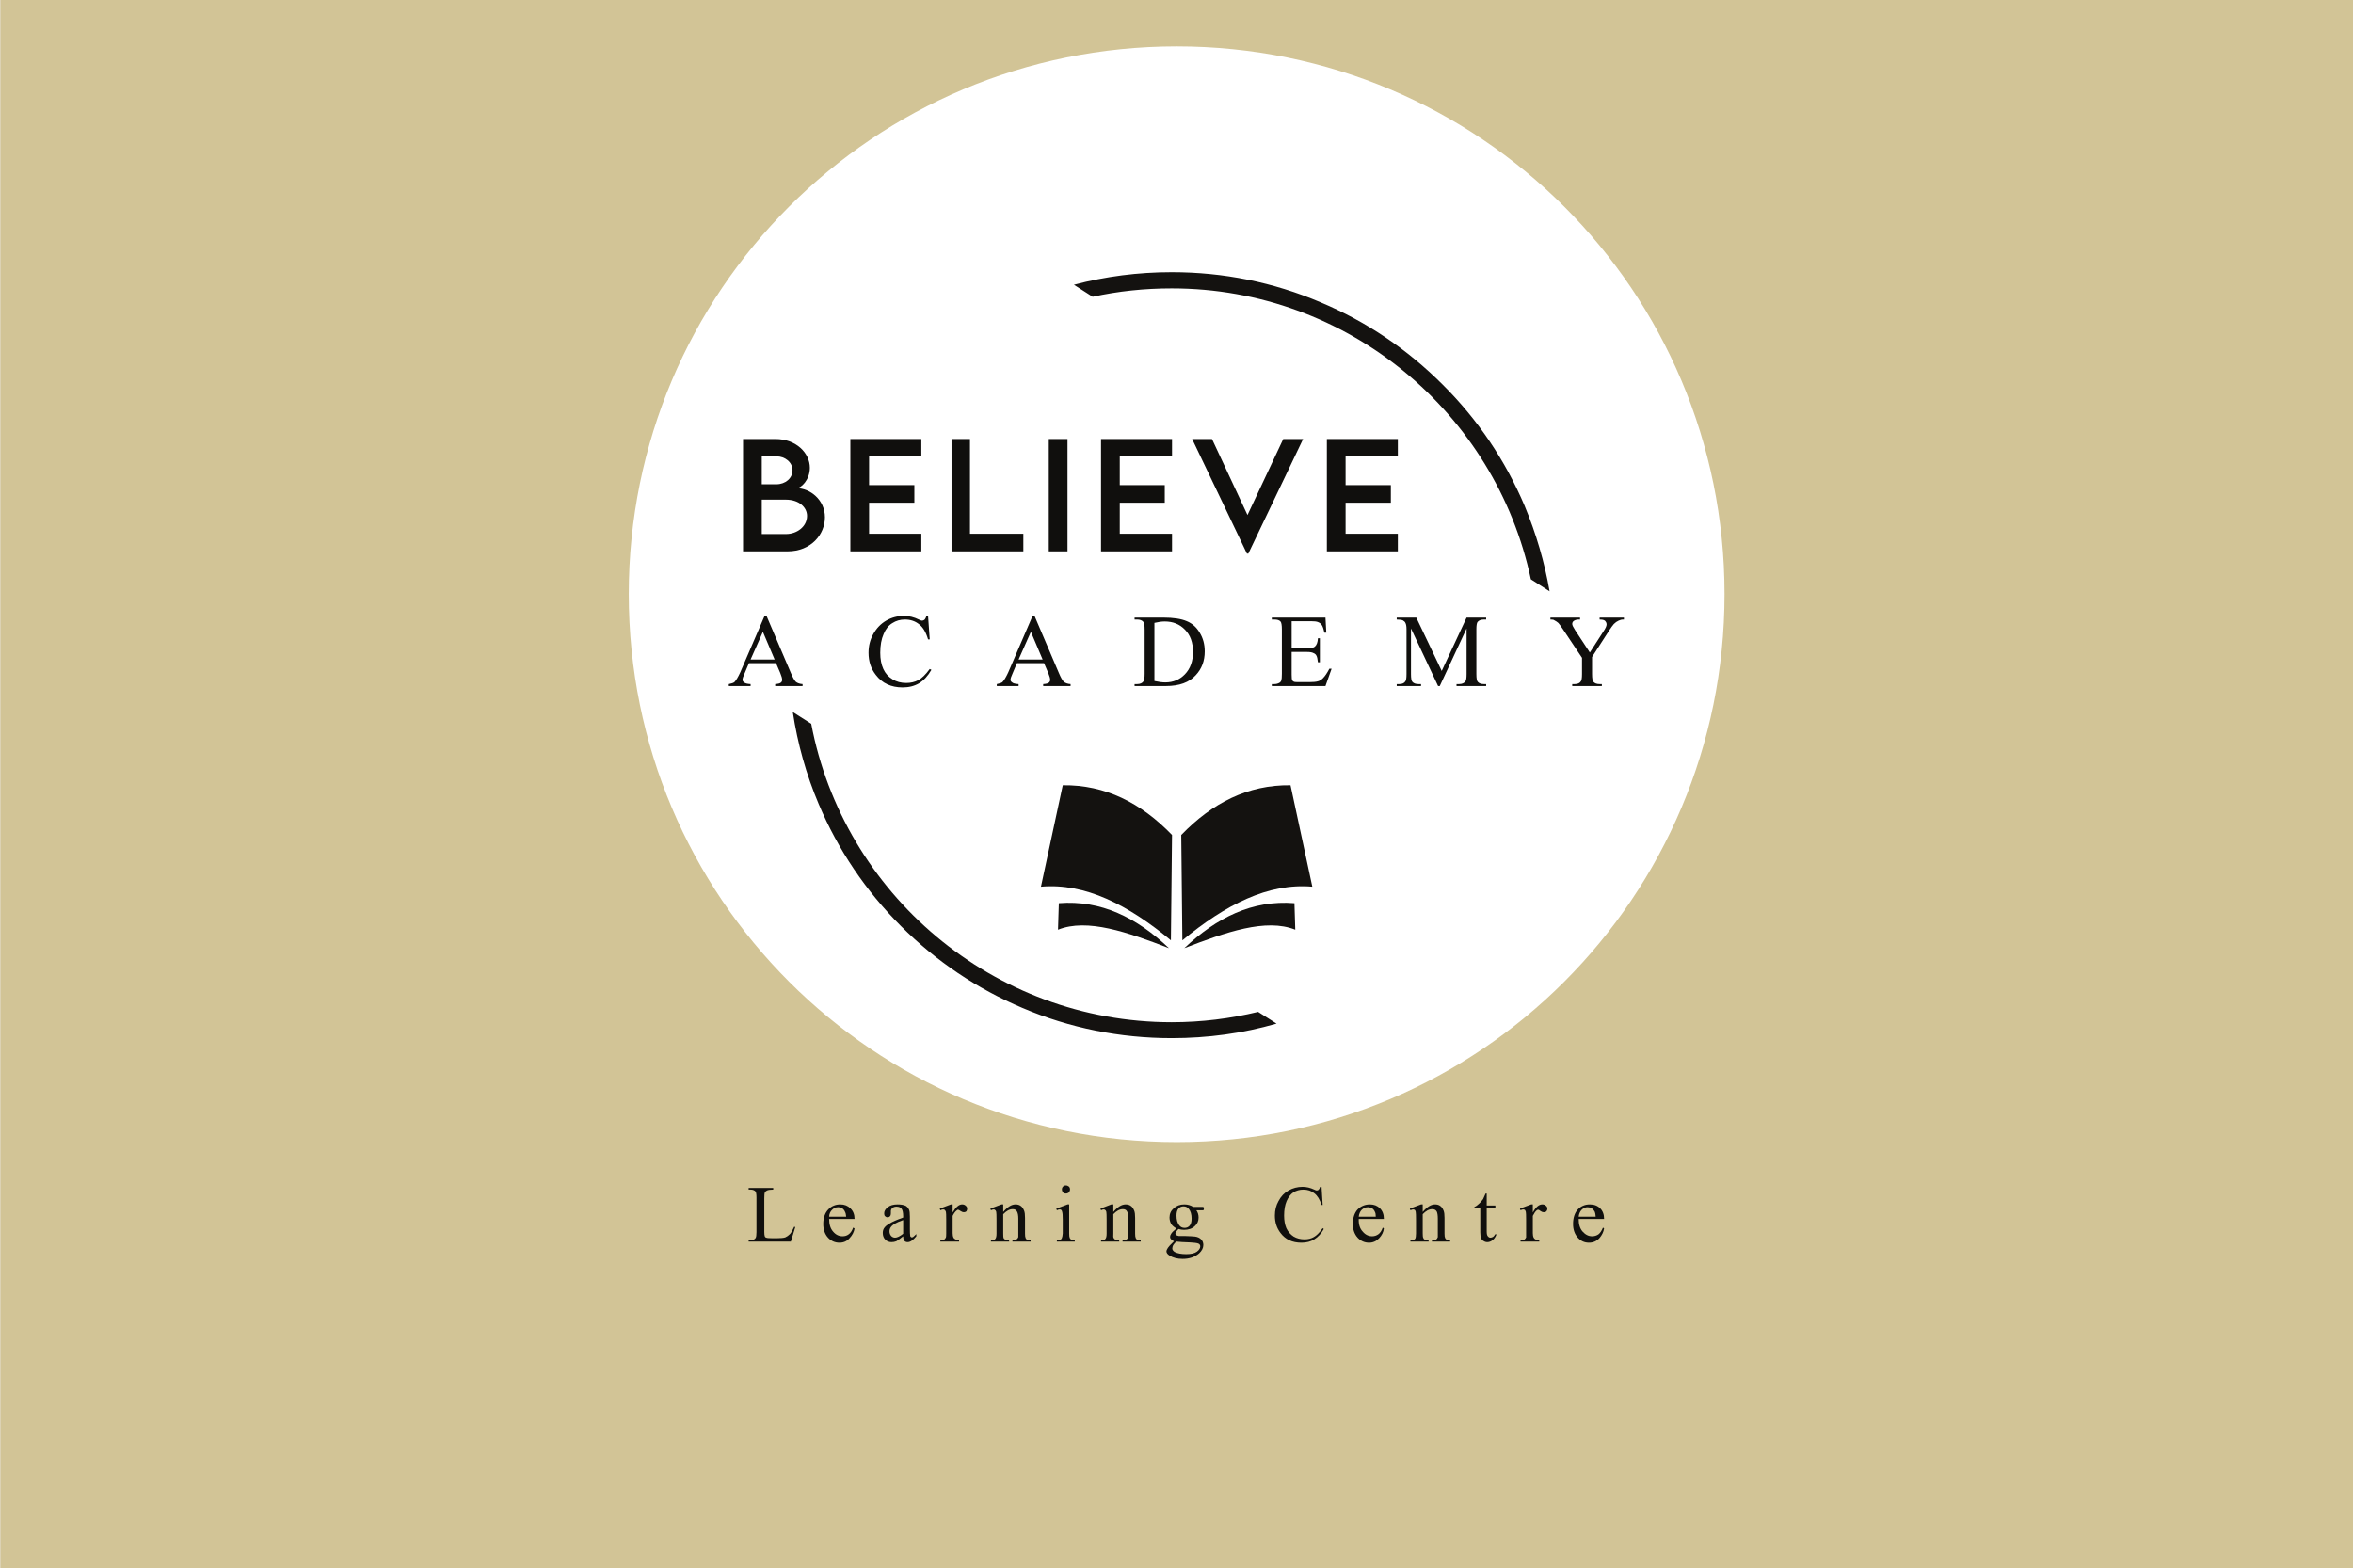
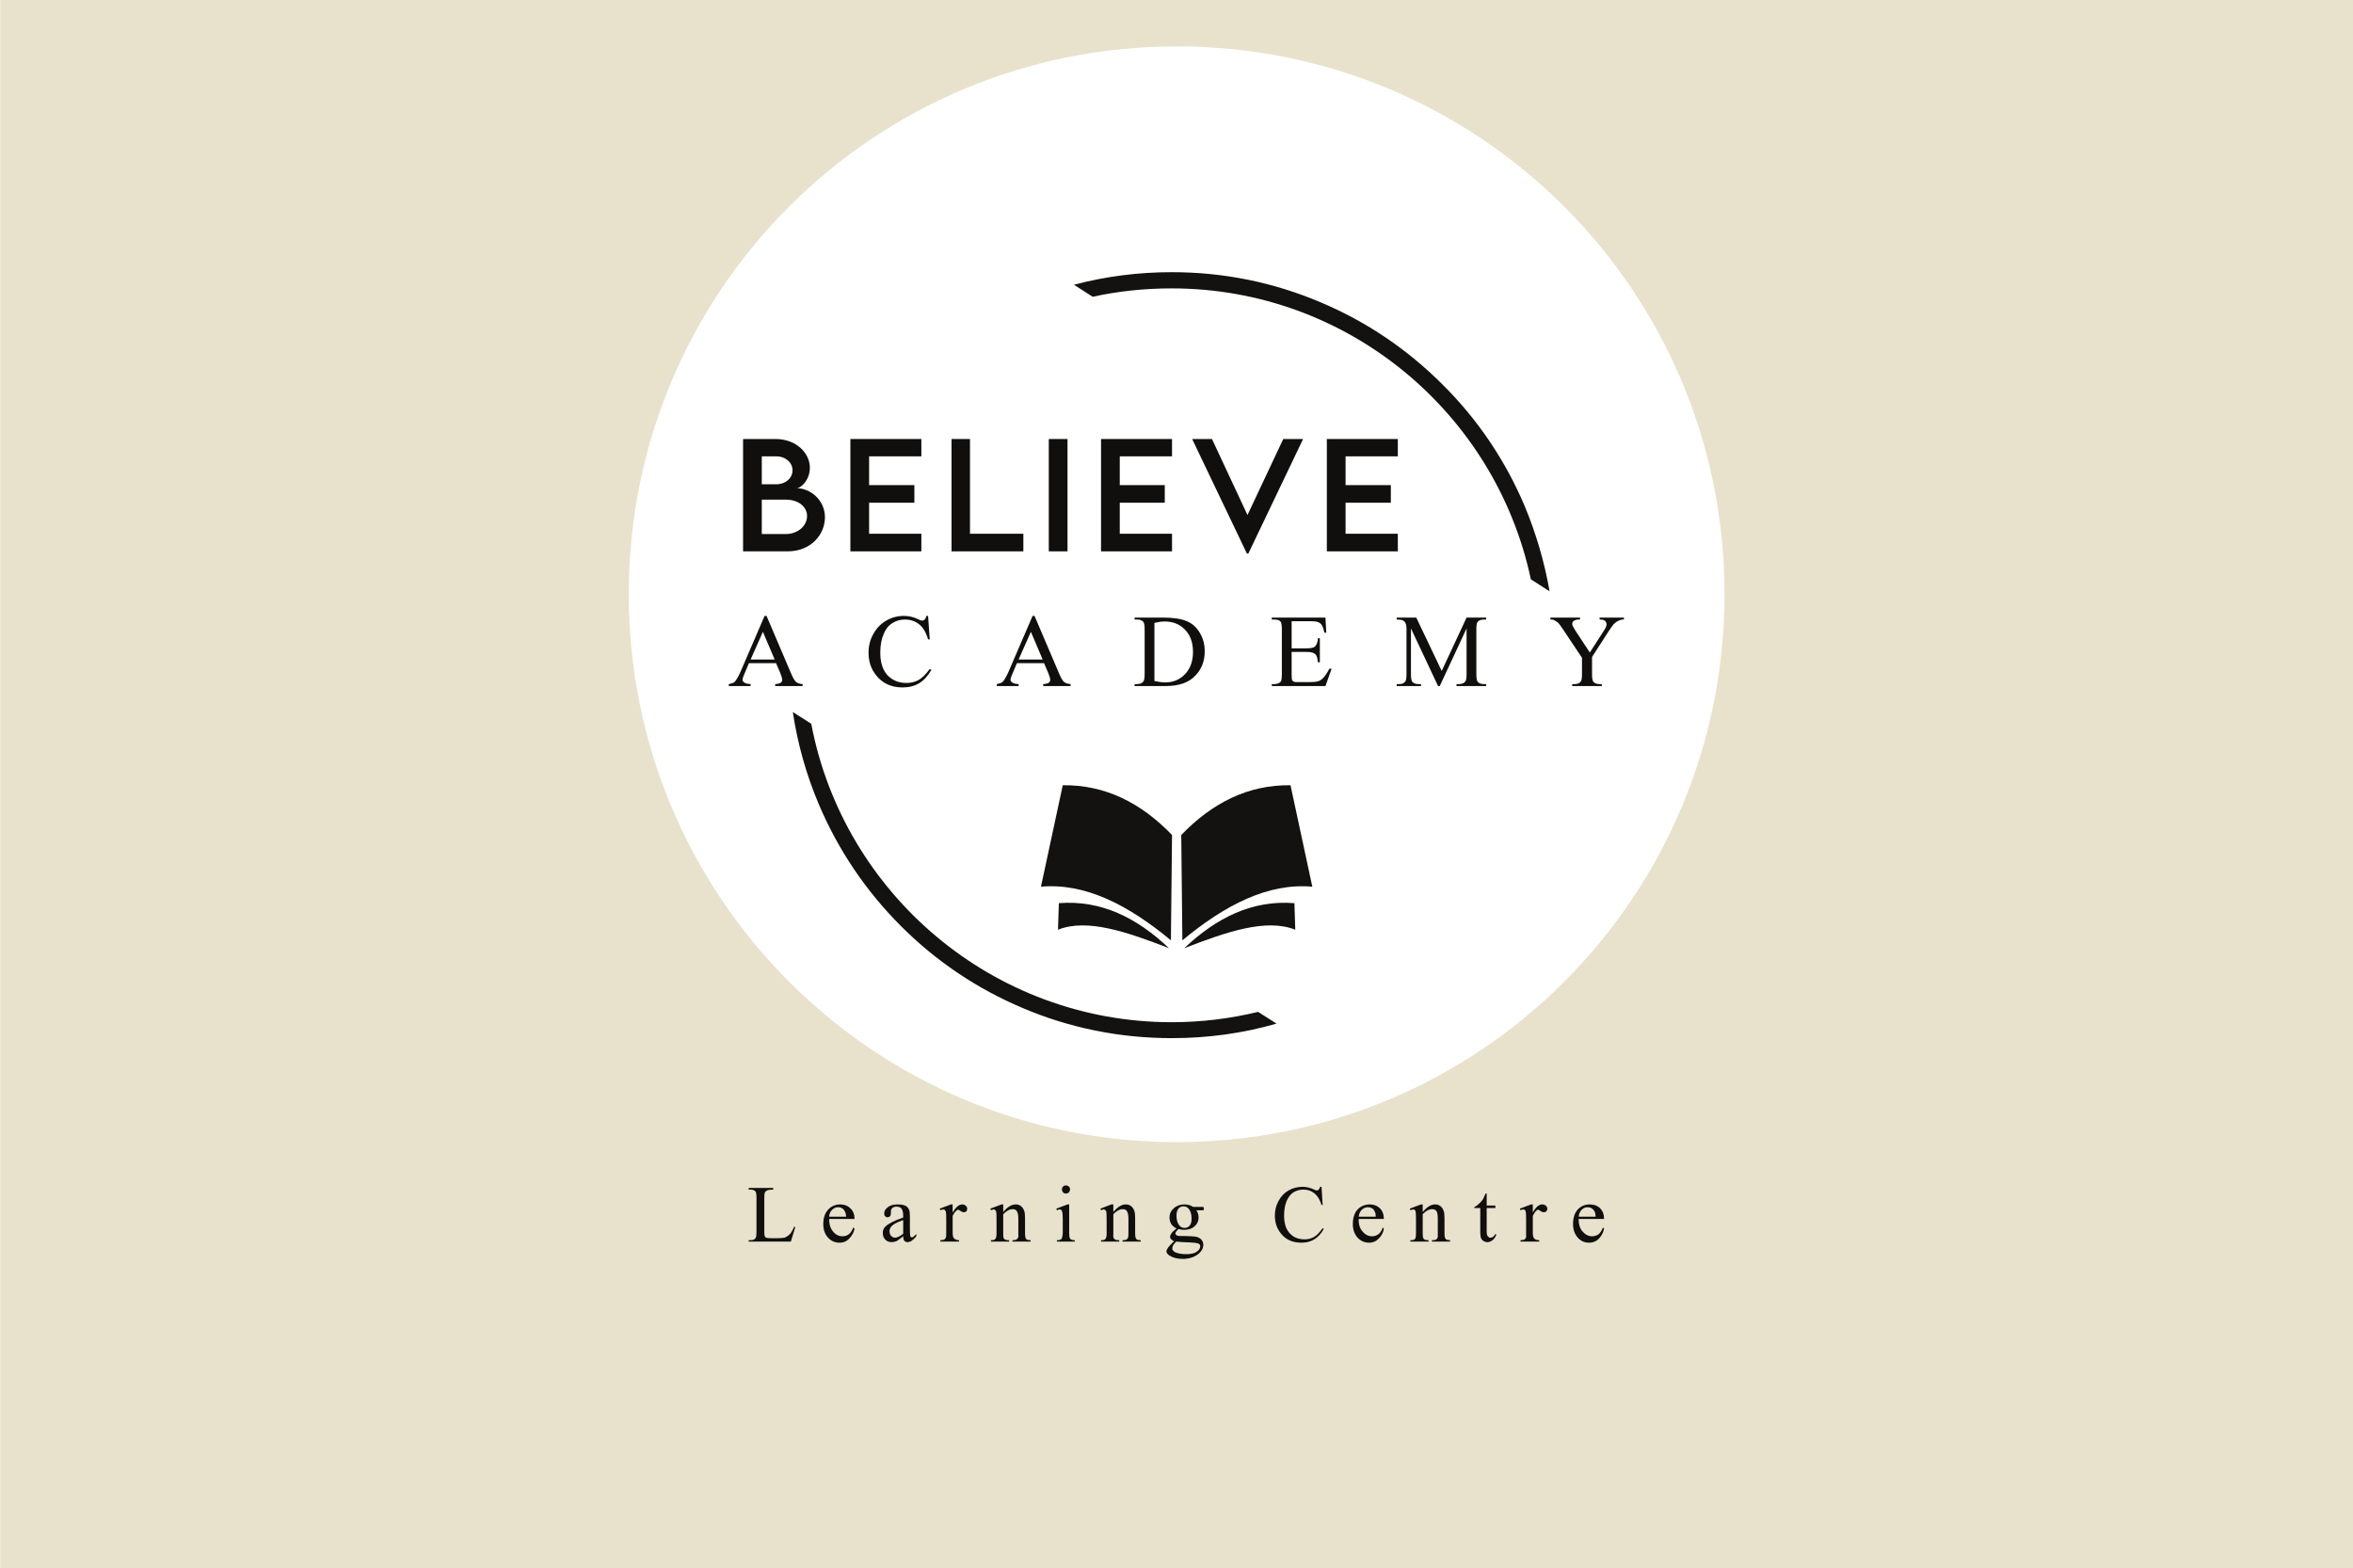
<svg xmlns="http://www.w3.org/2000/svg" version="1.2" viewBox="0 0 842 561" width="842" height="561">
  <defs>
    <clipPath clipPathUnits="userSpaceOnUse" id="cp1">
      <path d="m842 0.01v561.26h-841.89v-561.26z" />
    </clipPath>
  </defs>
-   <style>.a{fill:#d2c496}.b{fill:#fff}.c{fill:#100f0d}.d{fill:#141210}</style>
+   <style>.a{fill:#e8e2cc}.b{fill:#fff}.c{fill:#100f0d}.d{fill:#141210}</style>
  <g clip-path="url(#cp1)">
    <path class="a" d="m842 0v561.3h-841.9v-561.3z" />
  </g>
  <path class="b" d="m225 212.6c0-108.4 87.6-196 196.1-196 108.4 0 196 87.6 196 196 0 108.4-87.6 196.1-196 196.1-108.5 0-196.1-87.7-196.1-196.1z" />
  <path fill-rule="evenodd" class="c" d="m295.2 185.1c0 6.1-4.9 12.2-13.4 12.2h-15.9v-40.2h11.6c7.4 0 12.3 5 12.3 10.3 0 4.4-3.2 7.3-4.7 7.3 4.7 0 10.1 4.1 10.1 10.4zm-22.6-21.8v10h5.2c3.3 0 5.8-2.2 5.8-5 0-2.9-2.7-5-5.7-5zm16.2 21.3c0-3-2.8-5.8-7.6-5.8h-8.6v12.3h8.7c3.8 0 7.5-2.6 7.5-6.5z" />
  <path class="c" d="m329.7 163.3v-6.2h-25.4v40.2h25.4v-6.3h-18.7v-11.1h16.2v-6.3h-16.2v-10.3z" />
  <path class="c" d="m347.1 191v-33.9h-6.6v40.2h25.7v-6.3z" />
  <path class="c" d="m382 157.1v40.2h-6.7v-40.2z" />
  <path class="c" d="m419.4 163.3v-6.2h-25.4v40.2h25.4v-6.3h-18.7v-11.1h16.1v-6.3h-16.1v-10.3z" />
  <path class="c" d="m459.2 157.1l-12.8 27.2-12.7-27.2h-7.1l19.6 41h0.5l19.6-41z" />
  <path class="c" d="m500.2 163.3v-6.2h-25.4v40.2h25.4v-6.3h-18.7v-11.1h16.2v-6.3h-16.2v-10.3z" />
  <path fill-rule="evenodd" class="c" d="m277.7 237.3h-9.7l-1.6 3.8q-0.7 1.5-0.7 2.2 0 0.5 0.6 0.9 0.5 0.5 2.3 0.6v0.7h-7.8v-0.7q1.5-0.3 2-0.7 0.9-0.9 2.1-3.5l8.7-20.2h0.7l8.7 20.4q1 2.4 1.8 3.2 0.9 0.7 2.4 0.8v0.7h-9.8v-0.7q1.5-0.1 2-0.5 0.5-0.4 0.5-1 0-0.8-0.7-2.5zm-0.5-1.3l-4.2-9.9-4.4 9.9z" />
  <path class="c" d="m332.1 220.4l0.6 8.4h-0.6q-1.1-3.8-3.2-5.4-2.1-1.7-5.1-1.7-2.5 0-4.5 1.3-2 1.2-3.1 3.9-1.2 2.7-1.2 6.7 0 3.4 1.1 5.8 1.1 2.4 3.3 3.7 2.1 1.3 4.9 1.3 2.4 0 4.3-1 1.9-1 4.1-4l0.6 0.3q-1.9 3.3-4.4 4.8-2.5 1.5-5.9 1.5-6.2 0-9.6-4.5-2.6-3.3-2.6-7.9 0-3.7 1.7-6.7 1.7-3.1 4.6-4.8 2.9-1.7 6.4-1.7 2.7 0 5.3 1.3 0.8 0.4 1.1 0.4 0.5 0 0.9-0.3 0.5-0.5 0.7-1.4z" />
  <path fill-rule="evenodd" class="c" d="m373.6 237.3h-9.7l-1.6 3.8q-0.7 1.5-0.7 2.2 0 0.5 0.6 0.9 0.5 0.5 2.3 0.6v0.7h-7.8v-0.7q1.5-0.3 2-0.7 0.9-0.9 2.1-3.5l8.7-20.2h0.7l8.7 20.4q1 2.4 1.8 3.2 0.9 0.7 2.4 0.8v0.7h-9.8v-0.7q1.5-0.1 2-0.5 0.5-0.4 0.5-1 0-0.8-0.7-2.5zm-0.5-1.3l-4.2-9.9-4.4 9.9z" />
  <path fill-rule="evenodd" class="c" d="m406 245.5v-0.7h0.9q1.6 0 2.3-1 0.4-0.6 0.4-2.7v-15.8q0-2.3-0.5-2.8-0.7-0.8-2.2-0.8h-0.9v-0.7h10.2q5.5 0 8.5 1.3 2.9 1.2 4.6 4.1 1.8 2.9 1.8 6.7 0 5.1-3.2 8.5-3.5 3.9-10.7 3.9zm7.1-1.8q2.3 0.5 3.9 0.5 4.2 0 7-2.9 2.9-3 2.9-8 0-5.1-2.9-8-2.8-2.9-7.2-2.9-1.6 0-3.7 0.5z" />
  <path class="c" d="m462.2 222.3v9.7h5.5q2.1 0 2.8-0.6 1-0.9 1.1-3h0.7v8.6h-0.7q-0.2-1.8-0.5-2.3-0.3-0.7-1.1-1-0.7-0.4-2.3-0.4h-5.5v8.1q0 1.6 0.2 2 0.1 0.3 0.5 0.5 0.3 0.2 1.4 0.2h4.2q2.1 0 3.1-0.3 0.9-0.2 1.8-1.1 1.1-1.1 2.3-3.4h0.8l-2.2 6.2h-19.2v-0.7h0.9q0.9 0 1.7-0.4 0.6-0.3 0.8-0.9 0.2-0.6 0.2-2.4v-15.8q0-2.4-0.5-2.9-0.6-0.7-2.2-0.7h-0.9v-0.7h19.2l0.3 5.4h-0.7q-0.4-2-0.9-2.7-0.4-0.7-1.4-1.1-0.7-0.3-2.5-0.3z" />
  <path class="c" d="m514.6 245.5l-9.7-20.6v16.3q0 2.3 0.5 2.8 0.7 0.8 2.2 0.8h0.9v0.7h-8.7v-0.7h0.9q1.6 0 2.2-1 0.4-0.5 0.4-2.6v-16q0-1.6-0.4-2.3-0.2-0.5-0.9-0.9-0.7-0.3-2.2-0.3v-0.7h7l9.1 19.1 8.9-19.1h7v0.7h-0.8q-1.6 0-2.3 0.9-0.4 0.6-0.4 2.6v16q0 2.3 0.5 2.8 0.7 0.8 2.2 0.8h0.8v0.7h-10.6v-0.7h0.9q1.6 0 2.3-1 0.4-0.5 0.4-2.6v-16.3l-9.6 20.6z" />
  <path class="c" d="m572.4 221h8.7v0.7h-0.5q-0.5 0-1.4 0.4-0.9 0.4-1.7 1.2-0.7 0.8-1.8 2.5l-6 9.3v6.1q0 2.3 0.5 2.8 0.7 0.8 2.2 0.8h0.8v0.7h-10.6v-0.7h0.9q1.6 0 2.2-1 0.4-0.5 0.4-2.6v-5.8l-6.8-10.2q-1.2-1.8-1.7-2.3-0.4-0.4-1.7-1.1-0.4-0.1-1.1-0.1v-0.7h10.6v0.7h-0.5q-0.9 0-1.6 0.4-0.7 0.4-0.7 1.2 0 0.6 1.1 2.3l5.2 7.9 4.9-7.6q1.1-1.6 1.1-2.5 0-0.5-0.3-0.9-0.2-0.4-0.7-0.6-0.5-0.2-1.5-0.2z" />
  <path fill-rule="evenodd" class="d" d="m423.1 336.5c15.3-12.7 30.7-20.6 46.5-19.2l-7.8-36.3c-15.2-0.2-28 6.3-39.1 17.8z" />
  <path fill-rule="evenodd" class="d" d="m423.8 339.3c11.5-10.9 24.3-17.3 39.4-16.1l0.3 9.5c-10.5-4.2-24.9 0.9-39.7 6.6z" />
  <path fill-rule="evenodd" class="d" d="m419.4 298.8c-11.1-11.5-23.9-18-39.1-17.8l-7.8 36.3c15.8-1.4 31.2 6.5 46.5 19.2z" />
  <path fill-rule="evenodd" class="d" d="m418.3 339.3c-11.5-10.9-24.3-17.3-39.4-16.1l-0.3 9.5c10.5-4.2 24.9 0.9 39.7 6.6z" />
  <path class="d" d="m419.3 365.8c-64 0-117.5-46.1-129-106.8l-6.6-4.2c1.7 11.3 4.8 22.4 9.3 33 6.9 16.3 16.8 31 29.4 43.6 12.6 12.6 27.2 22.4 43.5 29.3 16.9 7.2 34.9 10.8 53.4 10.8 12.8 0 25.4-1.7 37.5-5.2l-6.6-4.2c-9.9 2.4-20.3 3.7-30.9 3.7zm126.3-184.7c-6.9-16.3-16.8-31-29.4-43.5-12.6-12.6-27.2-22.5-43.6-29.4-16.9-7.2-34.8-10.8-53.3-10.8-12 0-23.7 1.5-35 4.5l6.7 4.3c9.1-2 18.6-3 28.3-3 63.1 0 115.9 44.7 128.5 104.1l6.7 4.3c-1.8-10.4-4.8-20.6-8.9-30.5z" />
  <path class="c" d="m284.2 439l0.4 0.1-1.6 5.2h-15.1v-0.5h0.7q1.3 0 1.8-0.8 0.3-0.5 0.3-2.1v-12.4q0-1.8-0.4-2.2-0.6-0.6-1.7-0.6h-0.7v-0.6h8.8v0.6q-1.5 0-2.2 0.3-0.6 0.3-0.8 0.7-0.2 0.4-0.2 2.2v12q0 1.1 0.2 1.6 0.1 0.3 0.5 0.4 0.4 0.2 2.3 0.2h1.4q2.2 0 3.1-0.3 0.9-0.4 1.7-1.2 0.7-0.8 1.5-2.6z" />
  <path fill-rule="evenodd" class="c" d="m296.7 436.2q0 2.9 1.4 4.5 1.4 1.7 3.4 1.7 1.3 0 2.2-0.7 1-0.7 1.6-2.4l0.5 0.3q-0.3 1.9-1.8 3.5-1.4 1.6-3.6 1.6-2.4 0-4.1-1.8-1.7-1.9-1.7-4.9 0-3.3 1.8-5.2 1.7-1.8 4.3-1.8 2.2 0 3.6 1.4 1.5 1.4 1.5 3.8zm0-0.8h6.1q-0.1-1.2-0.4-1.7-0.3-0.8-1-1.3-0.7-0.4-1.5-0.4-1.2 0-2.1 0.9-1 0.9-1.1 2.5z" />
  <path fill-rule="evenodd" class="c" d="m323.2 442.4q-2 1.6-2.5 1.8-0.8 0.3-1.7 0.3-1.3 0-2.2-0.9-0.9-0.9-0.9-2.4 0-0.9 0.4-1.6 0.6-1 2.1-1.8 1.4-0.9 4.8-2.1v-0.5q0-1.9-0.6-2.7-0.6-0.7-1.8-0.7-0.9 0-1.5 0.5-0.5 0.5-0.5 1.1v0.8q0 0.7-0.3 1-0.3 0.4-0.9 0.4-0.5 0-0.9-0.4-0.3-0.3-0.3-1 0-1.2 1.3-2.2 1.2-1 3.5-1 1.8 0 2.9 0.5 0.8 0.5 1.2 1.4 0.3 0.6 0.3 2.5v4.4q0 1.8 0.1 2.3 0 0.4 0.2 0.5 0.2 0.2 0.4 0.2 0.2 0 0.4-0.1 0.3-0.2 1.2-1.1v0.8q-1.7 2.1-3.1 2.1-0.7 0-1.1-0.4-0.5-0.5-0.5-1.7zm0-0.9v-4.9q-2.2 0.8-2.8 1.2-1.1 0.6-1.6 1.3-0.5 0.7-0.5 1.5 0 1 0.6 1.7 0.6 0.6 1.4 0.6 1.1 0 2.9-1.4z" />
  <path class="c" d="m340.9 431v2.9q1.7-2.9 3.4-2.9 0.8 0 1.3 0.5 0.5 0.4 0.5 1 0 0.6-0.3 1-0.4 0.3-0.9 0.3-0.5 0-1.1-0.4-0.7-0.5-1-0.5-0.2 0-0.5 0.3-0.7 0.5-1.4 1.9v6.2q0 1 0.3 1.6 0.2 0.4 0.7 0.6 0.4 0.3 1.3 0.3v0.5h-6.7v-0.5q1 0 1.5-0.3 0.3-0.3 0.5-0.7 0.1-0.3 0.1-1.4v-5q0-2.3-0.1-2.7-0.1-0.4-0.4-0.7-0.2-0.2-0.6-0.2-0.4 0-1 0.3l-0.2-0.6 4-1.5z" />
  <path class="c" d="m359 433.7q2.3-2.7 4.4-2.7 1.1 0 1.8 0.5 0.8 0.5 1.3 1.8 0.3 0.8 0.3 2.5v5.6q0 1.2 0.2 1.6 0.1 0.4 0.5 0.6 0.3 0.2 1.3 0.2v0.5h-6.5v-0.5h0.3q0.9 0 1.2-0.3 0.4-0.3 0.6-0.8 0-0.2 0-1.3v-5.3q0-1.8-0.5-2.6-0.4-0.8-1.5-0.8-1.7 0-3.4 1.8v6.9q0 1.3 0.1 1.6 0.2 0.4 0.6 0.6 0.3 0.2 1.4 0.2v0.5h-6.5v-0.5h0.3q1 0 1.3-0.5 0.4-0.5 0.4-1.9v-4.8q0-2.4-0.1-2.9-0.1-0.5-0.4-0.7-0.2-0.2-0.5-0.2-0.4 0-1 0.3l-0.2-0.6 4-1.5h0.6z" />
  <path class="c" d="m381.4 424.2q0.6 0 1.1 0.4 0.4 0.4 0.4 1 0 0.6-0.4 1.1-0.5 0.4-1.1 0.4-0.6 0-1-0.4-0.4-0.5-0.4-1.1 0-0.6 0.4-1 0.4-0.4 1-0.4zm1.2 6.8v10.4q0 1.2 0.2 1.6 0.2 0.4 0.5 0.6 0.4 0.2 1.3 0.2v0.5h-6.4v-0.5q1 0 1.3-0.2 0.4-0.2 0.5-0.6 0.2-0.4 0.3-1.6v-5q0-2.1-0.2-2.7-0.1-0.5-0.3-0.7-0.2-0.2-0.6-0.2-0.4 0-1 0.3l-0.2-0.6 4-1.5z" />
  <path class="c" d="m398.4 433.7q2.3-2.7 4.4-2.7 1.1 0 1.8 0.5 0.8 0.5 1.3 1.8 0.3 0.8 0.3 2.5v5.6q0 1.2 0.2 1.6 0.1 0.4 0.5 0.6 0.3 0.2 1.3 0.2v0.5h-6.5v-0.5h0.2q1 0 1.3-0.3 0.4-0.3 0.5-0.8 0.1-0.2 0.1-1.3v-5.3q0-1.8-0.5-2.6-0.4-0.8-1.5-0.8-1.7 0-3.4 1.8v6.9q-0.1 1.3 0.1 1.6 0.2 0.4 0.6 0.6 0.3 0.2 1.4 0.2v0.5h-6.5v-0.5h0.3q1 0 1.3-0.5 0.4-0.5 0.4-1.9v-4.8q0-2.4-0.1-2.9-0.1-0.5-0.4-0.7-0.2-0.2-0.6-0.2-0.3 0-0.9 0.3l-0.2-0.6 3.9-1.5h0.7z" />
  <path fill-rule="evenodd" class="c" d="m421 439.6q-1.2-0.6-1.9-1.6-0.6-1.1-0.6-2.3 0-2 1.5-3.3 1.5-1.4 3.8-1.4 1.8 0 3.2 0.9c0.4 0 3.4 0 3.5 0q0.1 0 0.2 0.1 0.1 0.2 0.1 0.5 0 0.3-0.1 0.5-0.1 0.1-0.2 0.1-0.1 0-0.7 0h-1.7q0.8 1.1 0.8 2.6 0 1.9-1.4 3.1-1.4 1.3-3.8 1.3-1 0-2-0.3-0.6 0.6-0.9 1-0.2 0.4-0.2 0.7 0 0.2 0.3 0.4 0.2 0.3 0.9 0.4 0.4 0 2 0 3 0.1 3.8 0.2 1.4 0.2 2.2 1 0.8 0.8 0.8 2 0 1.6-1.5 3-2.3 2-5.9 2-2.8 0-4.7-1.2-1.1-0.7-1.1-1.5 0-0.3 0.2-0.7 0.2-0.5 1-1.4 0.1-0.1 1.5-1.5-0.8-0.5-1.1-0.8-0.3-0.3-0.3-0.8 0-0.5 0.4-1.1 0.4-0.7 1.9-1.9zm2.5-7.9q-1.1 0-1.8 0.8-0.7 0.8-0.7 2.5 0 2.3 1 3.5 0.7 0.9 1.9 0.9 1.1 0 1.8-0.8 0.7-0.8 0.7-2.5 0-2.3-1-3.5-0.7-0.9-1.9-0.9zm-2.6 12.6q-0.7 0.7-1.1 1.3-0.3 0.6-0.3 1.2 0 0.6 0.8 1.2 1.5 0.8 4.2 0.8 2.6 0 3.8-0.9 1.2-0.9 1.2-1.9 0-0.7-0.7-1-0.8-0.3-3-0.4-3.2-0.1-4.9-0.3z" />
  <path class="c" d="" />
  <path class="c" d="m472.9 424.7l0.4 6.5h-0.4q-0.9-2.9-2.6-4.2-1.6-1.3-3.9-1.3-2 0-3.6 1-1.5 1-2.4 3.1-0.9 2.1-0.9 5.2 0 2.6 0.8 4.5 0.9 1.9 2.6 3 1.7 1 3.9 1 1.9 0 3.3-0.8 1.5-0.8 3.2-3.2l0.4 0.3q-1.4 2.5-3.4 3.7-1.9 1.2-4.6 1.2-4.9 0-7.5-3.5-2-2.6-2-6.2 0-2.9 1.3-5.2 1.3-2.5 3.6-3.8 2.3-1.3 5-1.3 2.1 0 4.2 1 0.6 0.3 0.8 0.3 0.4 0 0.7-0.2 0.4-0.4 0.6-1.1z" />
  <path fill-rule="evenodd" class="c" d="m486.2 436.2q-0.1 2.9 1.4 4.5 1.4 1.7 3.4 1.7 1.2 0 2.2-0.7 1-0.7 1.6-2.4l0.4 0.3q-0.2 1.9-1.7 3.5-1.5 1.6-3.6 1.6-2.4 0-4.1-1.8-1.7-1.9-1.7-4.9 0-3.3 1.7-5.2 1.8-1.8 4.4-1.8 2.2 0 3.6 1.4 1.4 1.4 1.4 3.8zm0-0.8h6.1q0-1.2-0.3-1.7-0.3-0.8-1-1.3-0.8-0.4-1.5-0.4-1.2 0-2.2 0.9-0.9 0.9-1.1 2.5z" />
  <path class="c" d="m509.1 433.7q2.3-2.7 4.4-2.7 1.1 0 1.8 0.5 0.8 0.5 1.3 1.8 0.3 0.8 0.3 2.5v5.6q0 1.2 0.2 1.6 0.2 0.4 0.5 0.6 0.4 0.2 1.3 0.2v0.5h-6.5v-0.5h0.3q0.9 0 1.3-0.3 0.3-0.3 0.5-0.8 0-0.2 0-1.3v-5.3q0-1.8-0.4-2.6-0.5-0.8-1.6-0.8-1.7 0-3.4 1.8v6.9q0 1.3 0.2 1.6 0.1 0.4 0.5 0.6 0.4 0.2 1.4 0.2v0.5h-6.5v-0.5h0.3q1 0 1.4-0.5 0.3-0.5 0.3-1.9v-4.8q0-2.4-0.1-2.9-0.1-0.5-0.3-0.7-0.3-0.2-0.6-0.2-0.4 0-1 0.3l-0.2-0.6 4-1.5h0.6z" />
  <path class="c" d="m532 427.1v4.3h3.1v0.9h-3.1v8.4q0 1.3 0.4 1.7 0.4 0.5 0.9 0.5 0.5 0 1-0.3 0.4-0.3 0.7-0.9h0.5q-0.5 1.4-1.4 2.1-0.9 0.7-1.9 0.7-0.7 0-1.3-0.4-0.6-0.3-0.9-1-0.3-0.7-0.3-2.1v-8.7h-2.1v-0.4q0.8-0.3 1.6-1.1 0.8-0.7 1.5-1.7 0.3-0.6 0.9-2z" />
  <path class="c" d="m548.5 431v2.9q1.6-2.9 3.4-2.9 0.8 0 1.3 0.5 0.5 0.4 0.5 1 0 0.6-0.4 1-0.3 0.3-0.9 0.3-0.5 0-1.1-0.4-0.6-0.5-0.9-0.5-0.3 0-0.6 0.3-0.6 0.5-1.3 1.9v6.2q0 1 0.3 1.6 0.2 0.4 0.6 0.6 0.5 0.3 1.4 0.3v0.5h-6.7v-0.5q1 0 1.5-0.3 0.3-0.3 0.5-0.7 0-0.3 0-1.4v-5q0-2.3-0.1-2.7-0.1-0.4-0.3-0.7-0.3-0.2-0.6-0.2-0.5 0-1 0.3l-0.2-0.6 4-1.5z" />
  <path fill-rule="evenodd" class="c" d="m564.9 436.2q0 2.9 1.4 4.5 1.5 1.7 3.4 1.7 1.3 0 2.3-0.7 0.9-0.7 1.6-2.4l0.4 0.3q-0.3 1.9-1.7 3.5-1.5 1.6-3.7 1.6-2.4 0-4-1.8-1.7-1.9-1.7-4.9 0-3.3 1.7-5.2 1.7-1.8 4.3-1.8 2.3 0 3.7 1.4 1.4 1.4 1.4 3.8zm0-0.8h6.1q-0.1-1.2-0.3-1.7-0.4-0.8-1.1-1.3-0.7-0.4-1.5-0.4-1.2 0-2.1 0.9-0.9 0.9-1.1 2.5z" />
</svg>
